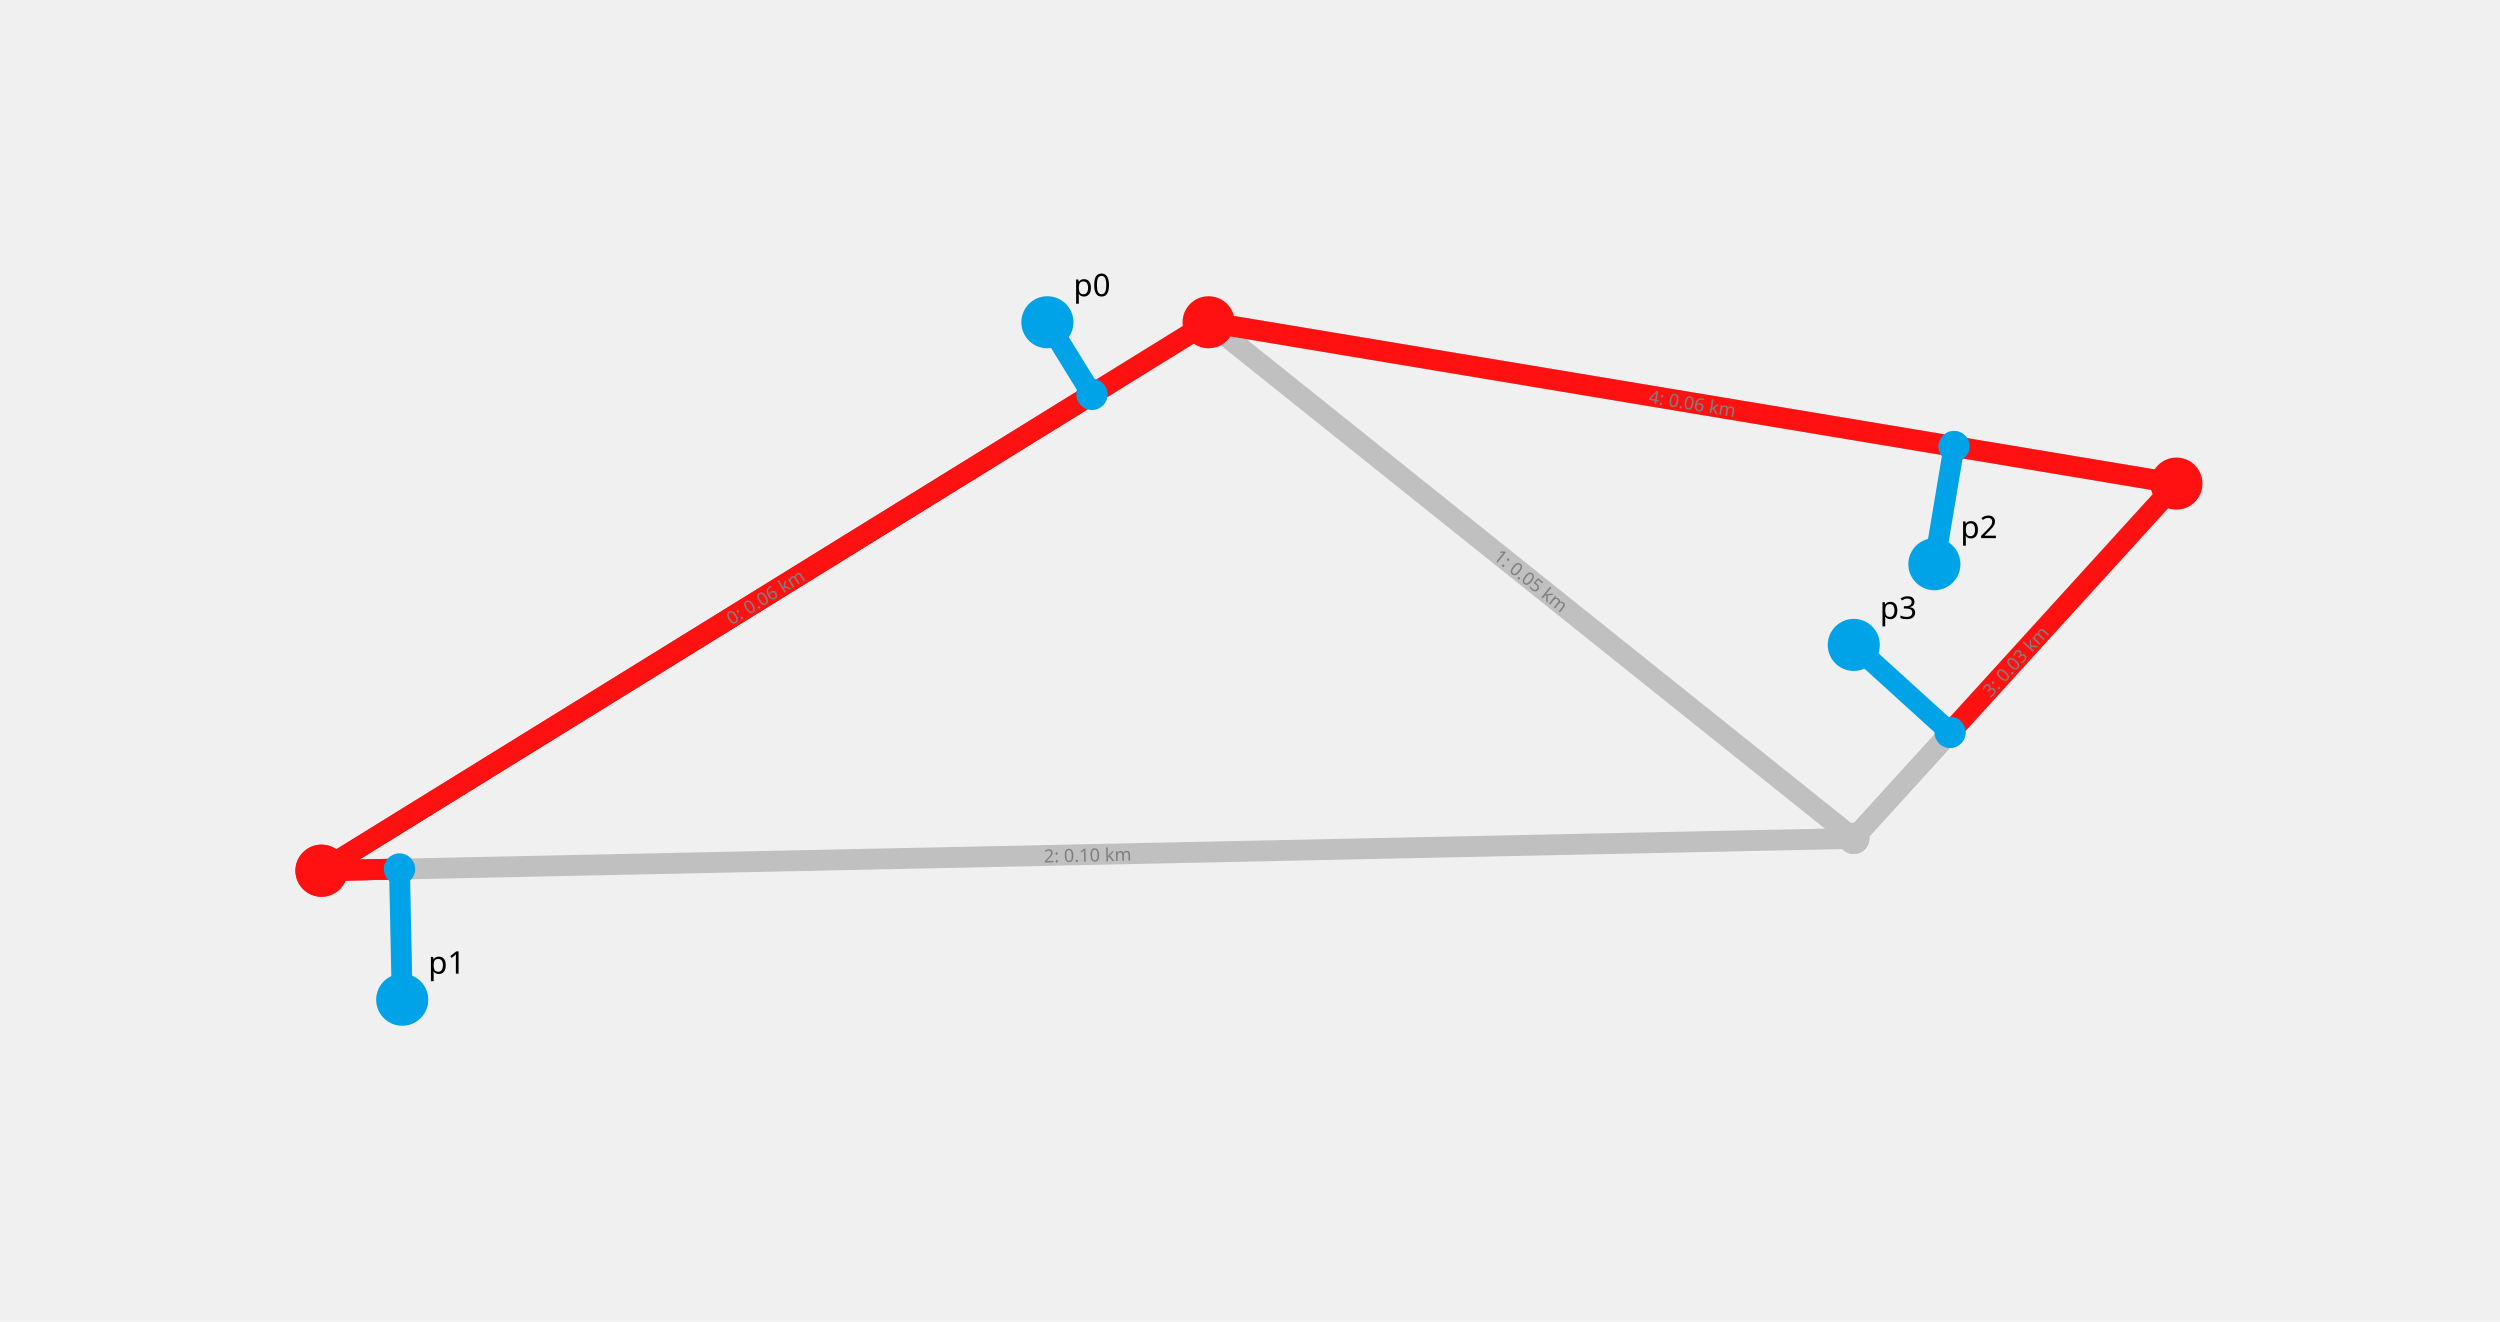
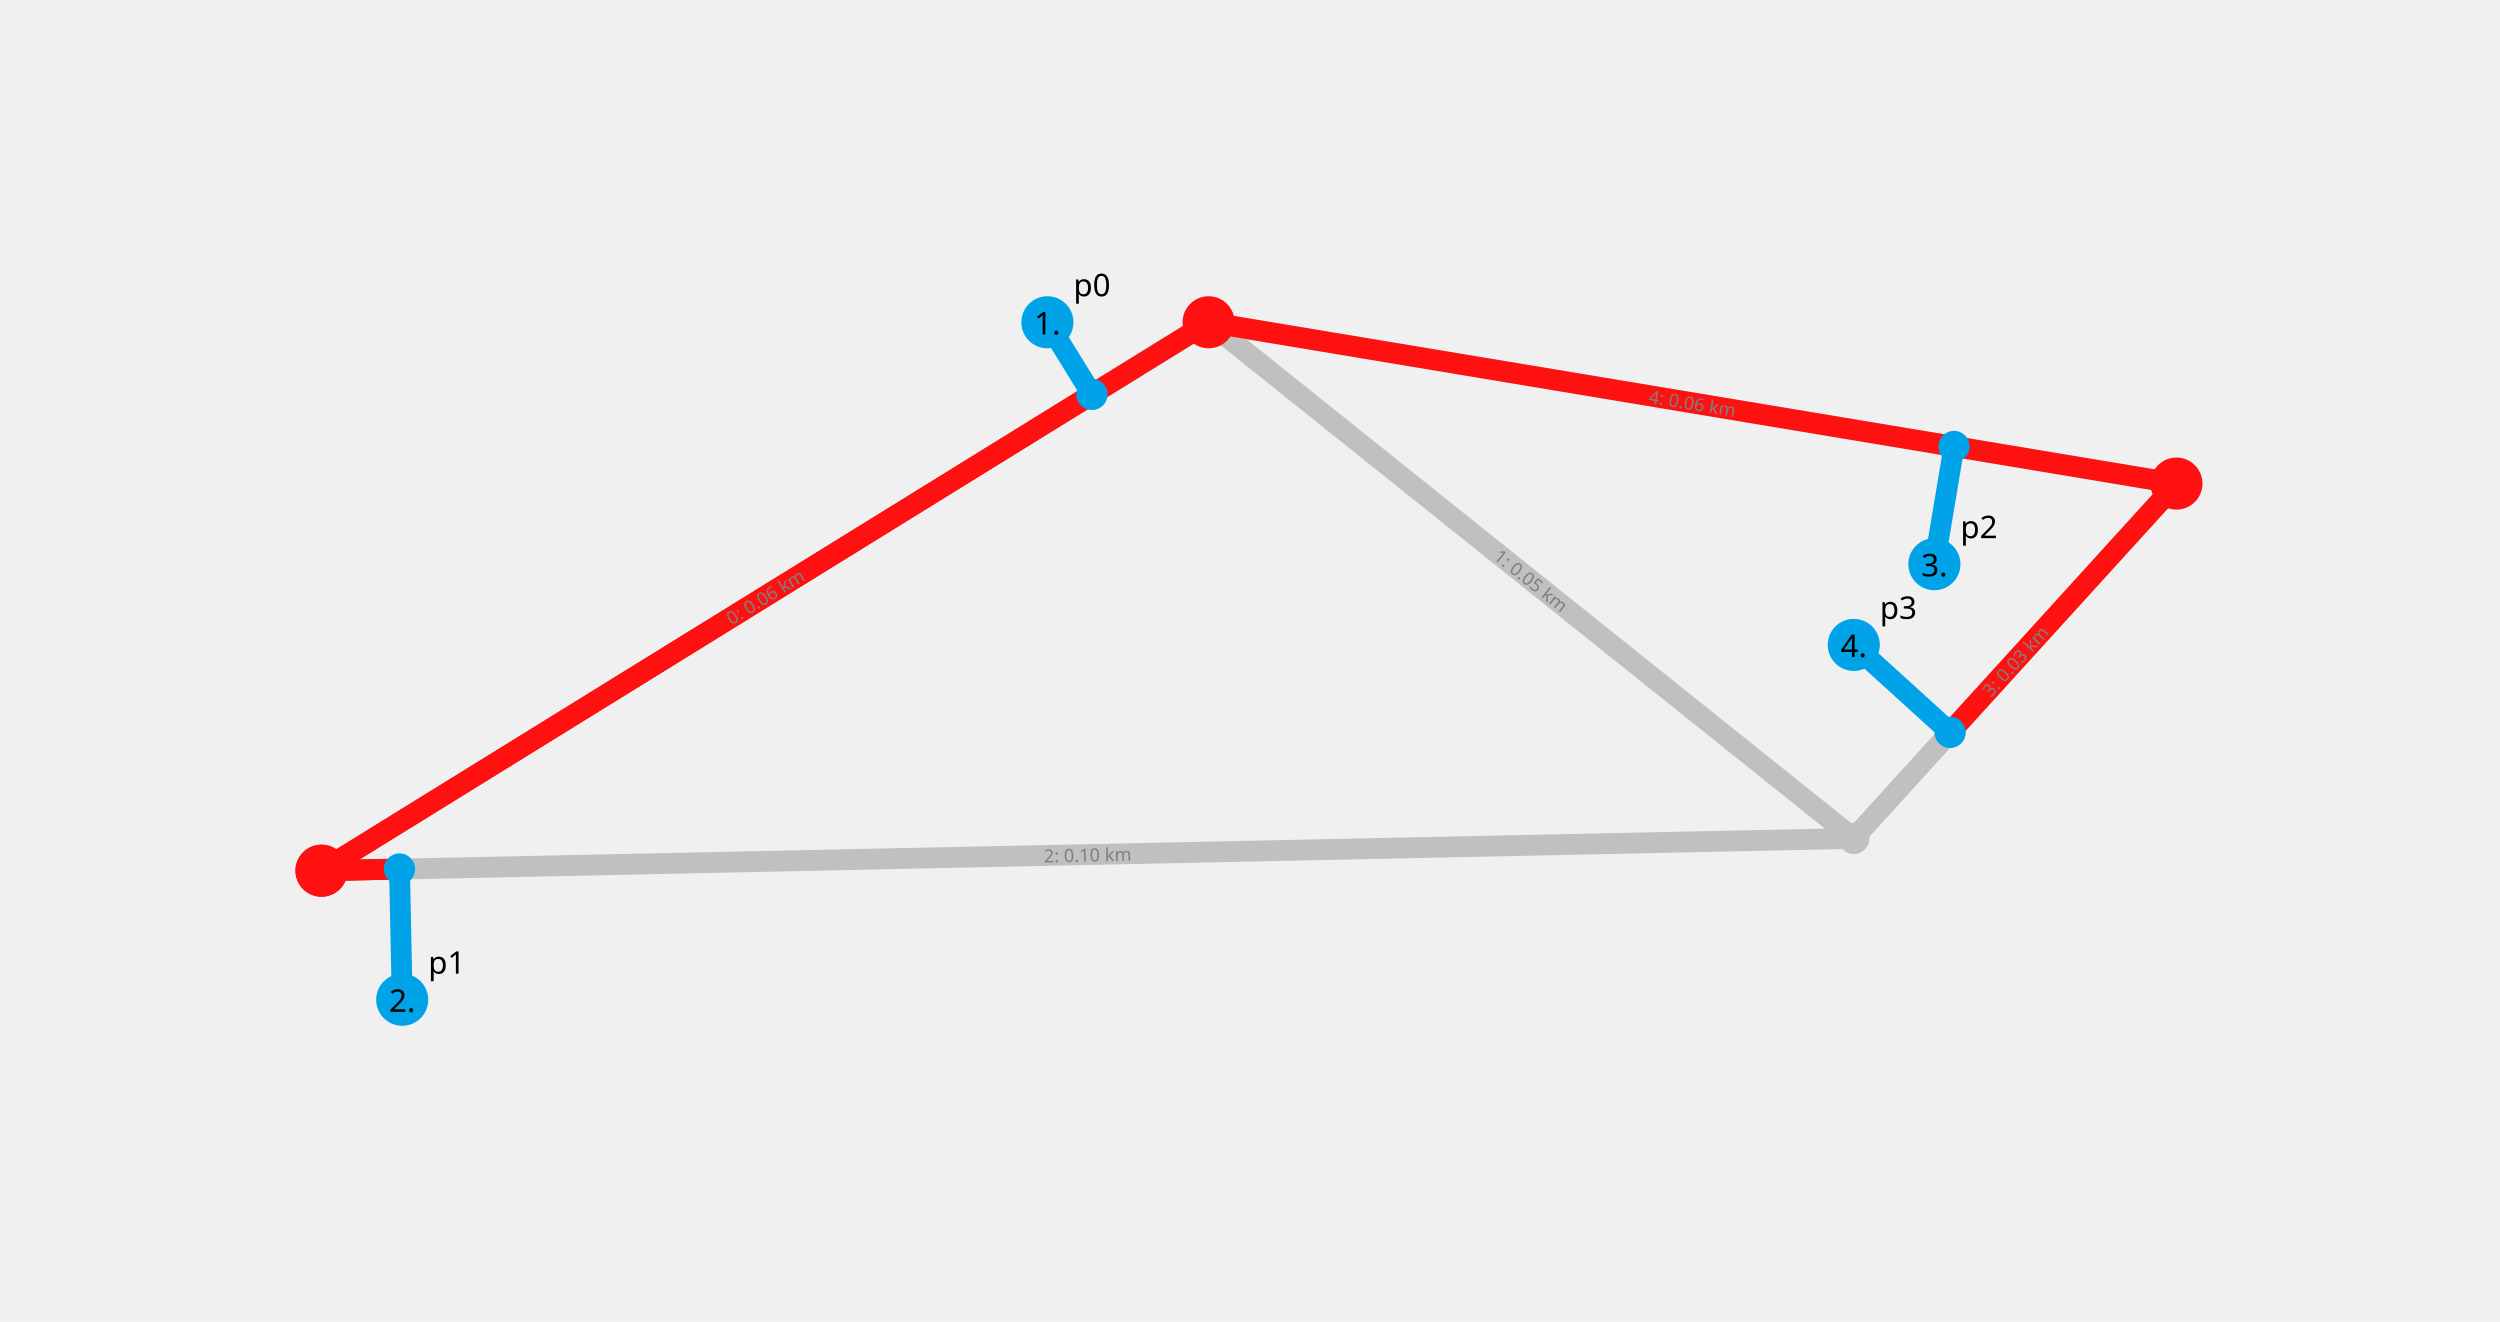
<svg xmlns="http://www.w3.org/2000/svg" version="1.1" width="1920" height="1015" viewBox="-185 -743 1920 1015" font-family="Hermit">
  <rect x="-185" y="-743" width="100%" height="100%" fill="rgb(240, 240, 240)" />
  <line x1="61.9" y1="-74.3" x2="743.2" y2="-495.5" style="stroke:rgb(192, 192, 192);stroke-width:16" />
  <circle cx="61.9" cy="-74.3" r="12" fill="rgb(192, 192, 192)" />
  <circle cx="743.2" cy="-495.5" r="12" fill="rgb(192, 192, 192)" />
  <line x1="743.2" y1="-495.5" x2="1238.7" y2="-99.1" style="stroke:rgb(192, 192, 192);stroke-width:16" />
  <circle cx="1238.7" cy="-99.1" r="12" fill="rgb(192, 192, 192)" />
  <line x1="61.9" y1="-74.3" x2="1238.7" y2="-99.1" style="stroke:rgb(192, 192, 192);stroke-width:16" />
-   <circle cx="1238.7" cy="-99.1" r="12" fill="rgb(192, 192, 192)" />
  <line x1="1238.7" y1="-99.1" x2="1486.5" y2="-371.6" style="stroke:rgb(192, 192, 192);stroke-width:16" />
  <circle cx="1486.5" cy="-371.6" r="12" fill="rgb(192, 192, 192)" />
  <line x1="743.2" y1="-495.5" x2="1486.5" y2="-371.6" style="stroke:rgb(192, 192, 192);stroke-width:16" />
-   <circle cx="1486.5" cy="-371.6" r="12" fill="rgb(192, 192, 192)" />
  <line x1="653.6" y1="-440.1" x2="61.9" y2="-74.3" style="stroke:rgb(255, 17, 17);stroke-width:16" />
  <circle cx="61.9" cy="-74.3" r="20" fill="rgb(255, 17, 17)" />
  <line x1="61.9" y1="-74.3" x2="121.8" y2="-75.6" style="stroke:rgb(255, 17, 17);stroke-width:16" />
  <line x1="121.8" y1="-75.6" x2="61.9" y2="-74.3" style="stroke:rgb(255, 17, 17);stroke-width:16" />
  <circle cx="61.9" cy="-74.3" r="20" fill="rgb(255, 17, 17)" />
  <line x1="61.9" y1="-74.3" x2="653.6" y2="-440.1" style="stroke:rgb(255, 17, 17);stroke-width:16" />
  <line x1="653.6" y1="-440.1" x2="743.2" y2="-495.5" style="stroke:rgb(255, 17, 17);stroke-width:16" />
  <circle cx="743.2" cy="-495.5" r="20" fill="rgb(255, 17, 17)" />
  <line x1="743.2" y1="-495.5" x2="1315.7" y2="-400.1" style="stroke:rgb(255, 17, 17);stroke-width:16" />
  <line x1="1315.7" y1="-400.1" x2="1486.5" y2="-371.6" style="stroke:rgb(255, 17, 17);stroke-width:16" />
  <circle cx="1486.5" cy="-371.6" r="20" fill="rgb(255, 17, 17)" />
  <line x1="1486.5" y1="-371.6" x2="1312.7" y2="-180.5" style="stroke:rgb(255, 17, 17);stroke-width:16" />
  <text font-size="14" dominant-baseline="central" text-anchor="middle" fill="rgb(127, 127, 127)" transform="translate(402.6, -284.9) rotate(-31.7236)">0: 0.06 km</text>
  <text font-size="14" dominant-baseline="central" text-anchor="middle" fill="rgb(127, 127, 127)" transform="translate(991.0, -297.3) rotate(38.6598)">1: 0.05 km</text>
  <text font-size="14" dominant-baseline="central" text-anchor="middle" fill="rgb(127, 127, 127)" transform="translate(650.3, -86.7) rotate(-1.20605)">2: 0.10 km</text>
  <text font-size="14" dominant-baseline="central" text-anchor="middle" fill="rgb(127, 127, 127)" transform="translate(1362.6, -235.4) rotate(-47.7263)">3: 0.03 km</text>
  <text font-size="14" dominant-baseline="central" text-anchor="middle" fill="rgb(127, 127, 127)" transform="translate(1114.8, -433.5) rotate(9.46232)">4: 0.06 km</text>
  <line x1="653.6" y1="-440.1" x2="619.4" y2="-495.5" style="stroke:rgb(0, 162, 232);stroke-width:16" />
  <circle cx="653.6" cy="-440.1" r="12" fill="rgb(0, 162, 232)" />
-   <text x="619.4" y="-495.5" font-size="24" dominant-baseline="central" text-anchor="middle" fill="black">1.</text>
  <line x1="121.8" y1="-75.6" x2="123.9" y2="24.8" style="stroke:rgb(0, 162, 232);stroke-width:16" />
  <circle cx="121.8" cy="-75.6" r="12" fill="rgb(0, 162, 232)" />
-   <text x="123.9" y="24.8" font-size="24" dominant-baseline="central" text-anchor="middle" fill="black">2.</text>
  <line x1="1315.7" y1="-400.1" x2="1300.6" y2="-309.7" style="stroke:rgb(0, 162, 232);stroke-width:16" />
  <circle cx="1315.7" cy="-400.1" r="12" fill="rgb(0, 162, 232)" />
-   <text x="1300.6" y="-309.7" font-size="24" dominant-baseline="central" text-anchor="middle" fill="black">3.</text>
  <line x1="1312.7" y1="-180.5" x2="1238.7" y2="-247.7" style="stroke:rgb(0, 162, 232);stroke-width:16" />
  <circle cx="1312.7" cy="-180.5" r="12" fill="rgb(0, 162, 232)" />
-   <text x="1238.7" y="-247.7" font-size="24" dominant-baseline="central" text-anchor="middle" fill="black">4.</text>
  <circle cx="619.4" cy="-495.5" r="20" fill="rgb(0, 162, 232)" />
  <text x="639.4" y="-515.5" font-size="24" text-anchor="start" fill="black">p0</text>
+   <text x="619.4" y="-495.5" font-size="24" dominant-baseline="central" text-anchor="middle" fill="black">1.</text>
  <circle cx="123.9" cy="24.8" r="20" fill="rgb(0, 162, 232)" />
  <text x="143.9" y="4.8" font-size="24" text-anchor="start" fill="black">p1</text>
+   <text x="123.9" y="24.8" font-size="24" dominant-baseline="central" text-anchor="middle" fill="black">2.</text>
  <circle cx="1300.6" cy="-309.7" r="20" fill="rgb(0, 162, 232)" />
  <text x="1320.6" y="-329.7" font-size="24" text-anchor="start" fill="black">p2</text>
+   <text x="1300.6" y="-309.7" font-size="24" dominant-baseline="central" text-anchor="middle" fill="black">3.</text>
  <circle cx="1238.7" cy="-247.7" r="20" fill="rgb(0, 162, 232)" />
  <text x="1258.7" y="-267.7" font-size="24" text-anchor="start" fill="black">p3</text>
+   <text x="1238.7" y="-247.7" font-size="24" dominant-baseline="central" text-anchor="middle" fill="black">4.</text>
</svg>
